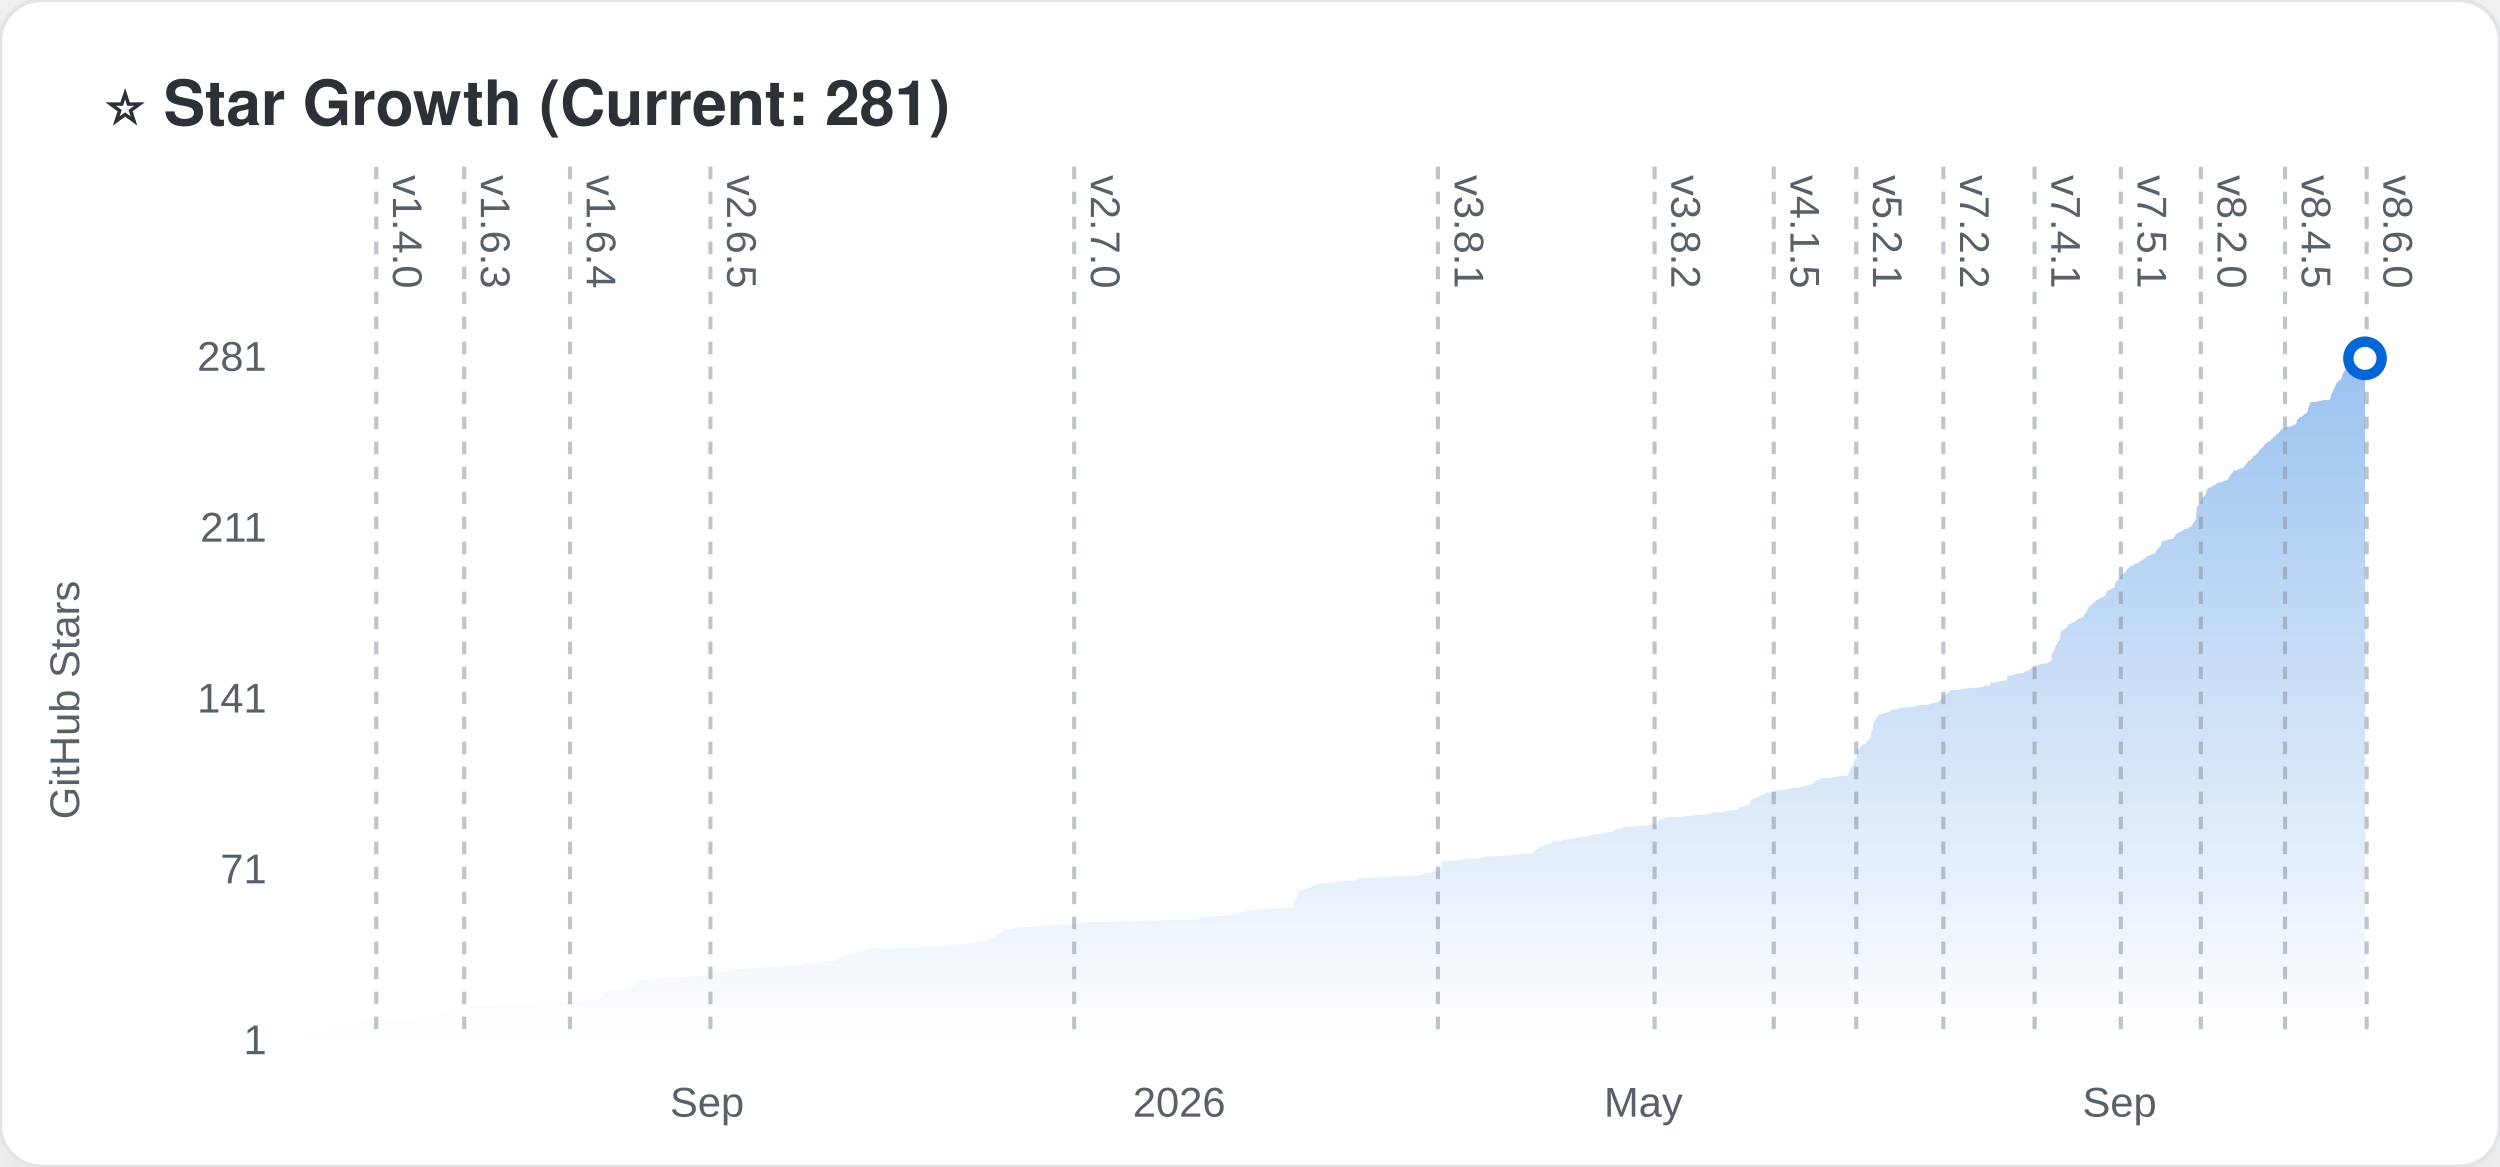
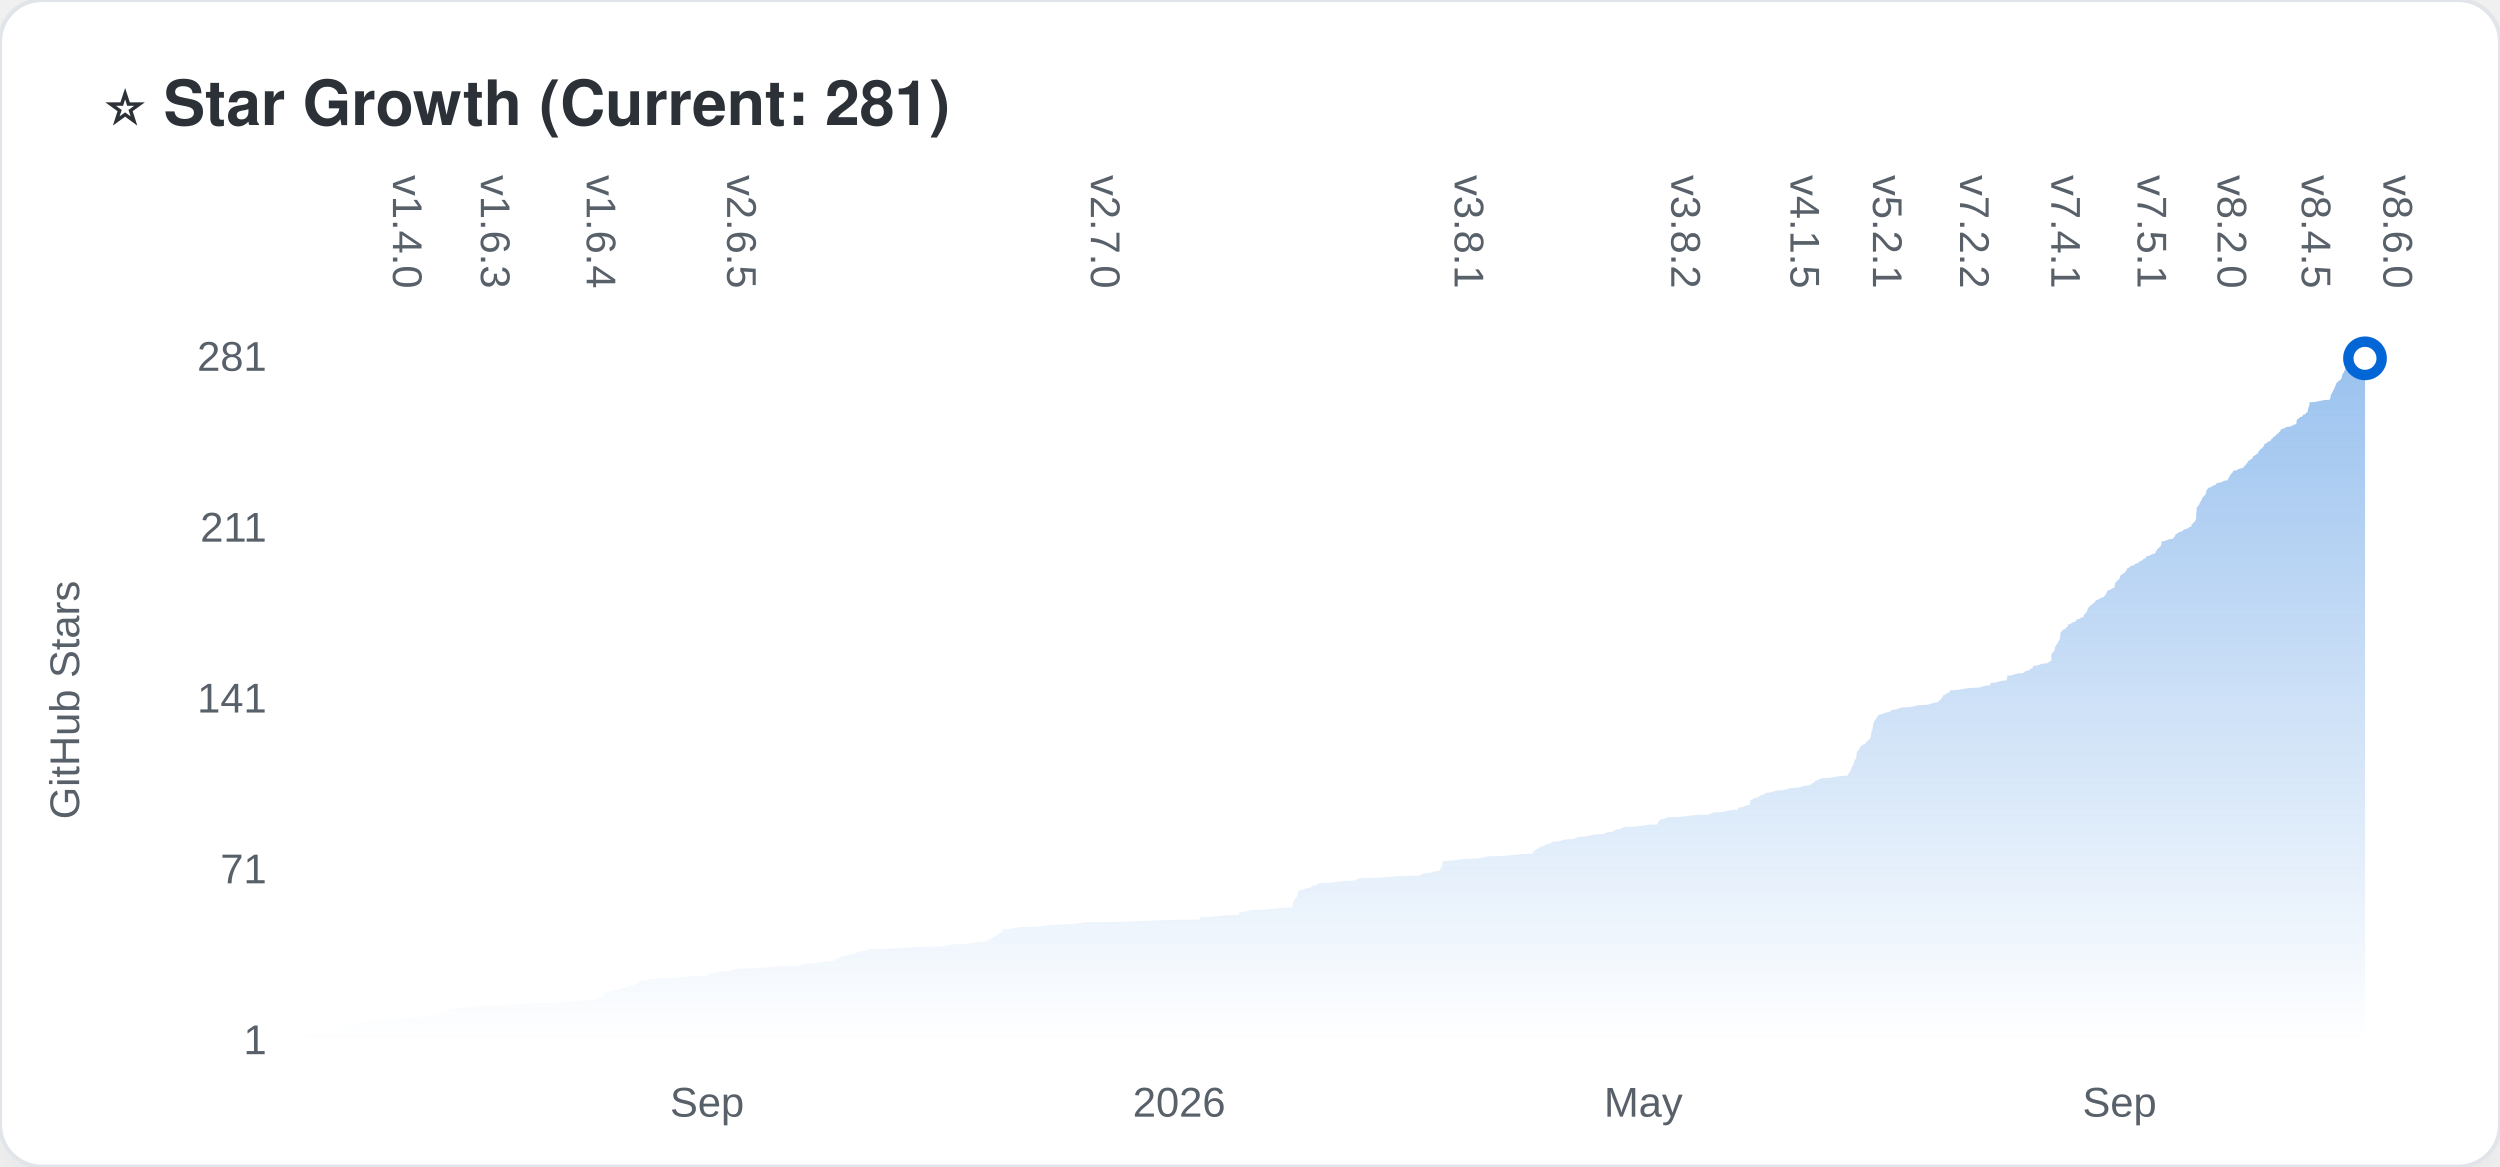
<svg xmlns="http://www.w3.org/2000/svg" width="750" height="350" viewBox="0 0 600 280">
  <style>
        .bg { fill: #ffffff; stroke: #e1e4e8; }
        .text-title { fill: #2b3137; font-weight: 600; font-size: 15px; }
        .axis-label { fill: #586069; font-size: 10px; }
-         .release-line { stroke: #8b949e; stroke-dasharray: 3 3; opacity: 0.55; }
        .chart-line { stroke: #0366d6; fill: none; }
        .chart-dot { fill: #ffffff; stroke: #0366d6; }
        .grad-start { stop-color: #0366d6; stop-opacity: 0.4; }
        .grad-end { stop-color: #0366d6; stop-opacity: 0.0; }

        @media (prefers-color-scheme: dark) {
          .bg { fill: #0d1117; stroke: #30363d; }
          .text-title { fill: #c9d1d9; }
          .axis-label { fill: #a5adba; }
          .chart-line { stroke: #58a6ff; }
          .chart-dot { fill: #0d1117; stroke: #58a6ff; }
          .grad-start { stop-color: #58a6ff; stop-opacity: 0.3; }
          .grad-end { stop-color: #58a6ff; stop-opacity: 0.0; }
        }

        @keyframes pulse {
          0% { r: 4; stroke-width: 2.5; }
          50% { r: 5.5; stroke-width: 4; stroke-opacity: 0.6; }
          100% { r: 4; stroke-width: 2.5; }
        }
        .dot-pulse { animation: pulse 2s infinite; }
        @keyframes draw {
          from { stroke-dashoffset: 1000; }
          to { stroke-dashoffset: 0; }
        }
        .animated-line {
          stroke-dasharray: 1000;
          stroke-dashoffset: 1000;
          animation: draw 1.5s ease-out forwards;
        }
      </style>
  <defs>
    <filter id="shadow2" x="-5%" y="-5%" width="110%" height="110%">
      <feDropShadow dx="0" dy="4" stdDeviation="5" flood-opacity="0.05" />
    </filter>
    <linearGradient id="fillGrad" x1="0" y1="0" x2="0" y2="1">
      <stop offset="0%" class="grad-start" />
      <stop offset="100%" class="grad-end" />
    </linearGradient>
  </defs>
  <rect class="bg" width="600" height="280" rx="10" filter="url(#shadow2)" stroke-width="1" />
  <g font-family="-apple-system,BlinkMacSystemFont,'Segoe UI',Helvetica,Arial,sans-serif">
    <text x="25" y="30" class="text-title">⭐ Star Growth (Current: 281)</text>
  </g>
  <path fill="url(#fillGrad)" d="M 72.0,250.0 C 72.314,250.0 72.314,249.414 72.628,249.414 C 72.69,249.414 72.69,248.829 72.751,248.829 C 73.099,248.829 73.099,248.243 73.448,248.243 C 73.874,248.243 73.874,247.657 74.299,247.657 C 75.715,247.657 75.715,247.071 77.131,247.071 C 78.639,247.071 78.639,246.486 80.147,246.486 C 83.002,246.486 83.002,245.9 85.857,245.9 C 86.23,245.9 86.23,245.314 86.604,245.314 C 89.398,245.314 89.398,244.729 92.192,244.729 C 97.259,244.729 97.259,244.143 102.326,244.143 C 103.361,244.143 103.361,243.557 104.396,243.557 C 105.879,243.557 105.879,242.971 107.362,242.971 C 107.364,242.971 107.364,242.386 107.367,242.386 C 108.918,242.386 108.918,241.8 110.469,241.8 C 114.36,241.8 114.36,241.214 118.251,241.214 C 125.951,241.214 125.951,240.629 133.651,240.629 C 137.748,240.629 137.748,240.043 141.846,240.043 C 143.228,240.043 143.228,239.457 144.61,239.457 C 144.74,239.457 144.74,238.871 144.87,238.871 C 144.968,238.871 144.968,238.286 145.065,238.286 C 146.252,238.286 146.252,237.7 147.439,237.7 C 148.526,237.7 148.526,237.114 149.613,237.114 C 150.658,237.114 150.658,236.529 151.704,236.529 C 152.513,236.529 152.513,235.943 153.323,235.943 C 153.389,235.943 153.389,235.357 153.455,235.357 C 155.895,235.357 155.895,234.771 158.336,234.771 C 164,234.771 164,234.186 169.664,234.186 C 169.941,234.186 169.941,233.6 170.219,233.6 C 172.401,233.6 172.401,233.014 174.582,233.014 C 176.152,233.014 176.152,232.429 177.722,232.429 C 184.375,232.429 184.375,231.843 191.029,231.843 C 192.209,231.843 192.209,231.257 193.389,231.257 C 196.68,231.257 196.68,230.671 199.972,230.671 C 200.368,230.671 200.368,230.086 200.765,230.086 C 201.492,230.086 201.492,229.5 202.219,229.5 C 203.595,229.5 203.595,228.914 204.97,228.914 C 205.734,228.914 205.734,228.329 206.498,228.329 C 207.989,228.329 207.989,227.743 209.481,227.743 C 217.211,227.743 217.211,227.157 224.94,227.157 C 227.571,227.157 227.571,226.571 230.202,226.571 C 233.472,226.571 233.472,225.986 236.742,225.986 C 237.138,225.986 237.138,225.4 237.533,225.4 C 238.116,225.4 238.116,224.814 238.699,224.814 C 239.112,224.814 239.112,224.229 239.525,224.229 C 240.012,224.229 240.012,223.643 240.499,223.643 C 240.591,223.643 240.591,223.057 240.683,223.057 C 243.42,223.057 243.42,222.471 246.156,222.471 C 250.492,222.471 250.492,221.886 254.828,221.886 C 258.661,221.886 258.661,221.3 262.494,221.3 C 275.186,221.3 275.186,220.714 287.878,220.714 C 287.954,220.714 287.954,220.129 288.03,220.129 C 292.596,220.129 292.596,219.543 297.162,219.543 C 297.256,219.543 297.256,218.957 297.349,218.957 C 299.249,218.957 299.249,218.371 301.149,218.371 C 305.67,218.371 305.67,217.786 310.192,217.786 C 310.22,217.786 310.22,217.2 310.248,217.2 C 310.307,217.2 310.307,216.614 310.366,216.614 C 310.428,216.614 310.428,216.029 310.489,216.029 C 310.818,216.029 310.818,215.443 311.147,215.443 C 311.273,215.443 311.273,214.857 311.4,214.857 C 311.404,214.857 311.404,214.271 311.408,214.271 C 311.563,214.271 311.563,213.686 311.717,213.686 C 312.978,213.686 312.978,213.1 314.238,213.1 C 314.716,213.1 314.716,212.514 315.193,212.514 C 316.109,212.514 316.109,211.929 317.026,211.929 C 320.905,211.929 320.905,211.343 324.784,211.343 C 325.613,211.343 325.613,210.757 326.441,210.757 C 333.364,210.757 333.364,210.171 340.286,210.171 C 341.16,210.171 341.16,209.586 342.034,209.586 C 343.704,209.586 343.704,209.0 345.374,209.0 C 345.591,209.0 345.591,208.414 345.809,208.414 C 345.938,208.414 345.938,207.829 346.067,207.829 C 346.147,207.829 346.147,207.243 346.228,207.243 C 346.239,207.243 346.239,206.657 346.251,206.657 C 349.817,206.657 349.817,206.071 353.384,206.071 C 355.895,206.071 355.895,205.486 358.406,205.486 C 363.129,205.486 363.129,204.9 367.852,204.9 C 367.879,204.9 367.879,204.314 367.907,204.314 C 368.455,204.314 368.455,203.729 369.003,203.729 C 369.436,203.729 369.436,203.143 369.869,203.143 C 370.678,203.143 370.678,202.557 371.486,202.557 C 372.296,202.557 372.296,201.971 373.107,201.971 C 374.976,201.971 374.976,201.386 376.844,201.386 C 378.187,201.386 378.187,200.8 379.529,200.8 C 381.702,200.8 381.702,200.214 383.875,200.214 C 385.293,200.214 385.293,199.629 386.711,199.629 C 387.403,199.629 387.403,199.043 388.094,199.043 C 389.263,199.043 389.263,198.457 390.432,198.457 C 394.098,198.457 394.098,197.871 397.764,197.871 C 397.856,197.871 397.856,197.286 397.948,197.286 C 398.194,197.286 398.194,196.7 398.441,196.7 C 399.628,196.7 399.628,196.114 400.814,196.114 C 405.16,196.114 405.16,195.529 409.505,195.529 C 410.673,195.529 410.673,194.943 411.841,194.943 C 414.39,194.943 414.39,194.357 416.939,194.357 C 417.195,194.357 417.195,193.771 417.451,193.771 C 418.709,193.771 418.709,193.186 419.967,193.186 C 420.003,193.186 420.003,192.6 420.04,192.6 C 420.06,192.6 420.06,192.014 420.081,192.014 C 420.807,192.014 420.807,191.429 421.533,191.429 C 422.199,191.429 422.199,190.843 422.866,190.843 C 423.447,190.843 423.447,190.257 424.028,190.257 C 425.62,190.257 425.62,189.671 427.213,189.671 C 428.944,189.671 428.944,189.086 430.675,189.086 C 432.384,189.086 432.384,188.5 434.094,188.5 C 434.661,188.5 434.661,187.914 435.228,187.914 C 435.508,187.914 435.508,187.329 435.787,187.329 C 436.596,187.329 436.596,186.743 437.406,186.743 C 440.418,186.743 440.418,186.157 443.431,186.157 C 443.534,186.157 443.534,185.571 443.637,185.571 C 443.905,185.571 443.905,184.986 444.174,184.986 C 444.236,184.986 444.236,184.4 444.297,184.4 C 444.464,184.4 444.464,183.814 444.631,183.814 C 444.775,183.814 444.775,183.229 444.92,183.229 C 444.937,183.229 444.937,182.643 444.955,182.643 C 445.224,182.643 445.224,182.057 445.494,182.057 C 445.528,182.057 445.528,181.471 445.563,181.471 C 445.565,181.471 445.565,180.886 445.567,180.886 C 445.644,180.886 445.644,180.3 445.721,180.3 C 446.017,180.3 446.017,179.714 446.312,179.714 C 446.362,179.714 446.362,179.129 446.412,179.129 C 447.006,179.129 447.006,178.543 447.601,178.543 C 447.835,178.543 447.835,177.957 448.069,177.957 C 448.402,177.957 448.402,177.371 448.734,177.371 C 448.884,177.371 448.884,176.786 449.033,176.786 C 449.062,176.786 449.062,176.2 449.091,176.2 C 449.094,176.2 449.094,175.614 449.097,175.614 C 449.275,175.614 449.275,175.029 449.454,175.029 C 449.457,175.029 449.457,174.443 449.459,174.443 C 449.525,174.443 449.525,173.857 449.591,173.857 C 449.641,173.857 449.641,173.271 449.691,173.271 C 449.9,173.271 449.9,172.686 450.109,172.686 C 450.295,172.686 450.295,172.1 450.481,172.1 C 450.717,172.1 450.717,171.514 450.953,171.514 C 452.084,171.514 452.084,170.929 453.215,170.929 C 453.737,170.929 453.737,170.343 454.259,170.343 C 455.674,170.343 455.674,169.757 457.088,169.757 C 459.551,169.757 459.551,169.171 462.014,169.171 C 463.465,169.171 463.465,168.586 464.916,168.586 C 465.291,168.586 465.291,168.0 465.666,168.0 C 465.869,168.0 465.869,167.414 466.072,167.414 C 466.279,167.414 466.279,166.829 466.486,166.829 C 467.095,166.829 467.095,166.243 467.705,166.243 C 467.897,166.243 467.897,165.657 468.089,165.657 C 471.076,165.657 471.076,165.071 474.063,165.071 C 475.817,165.071 475.817,164.486 477.571,164.486 C 477.645,164.486 477.645,163.9 477.718,163.9 C 479.637,163.9 479.637,163.314 481.555,163.314 C 481.632,163.314 481.632,162.729 481.71,162.729 C 481.744,162.729 481.744,162.143 481.777,162.143 C 483.504,162.143 483.504,161.557 485.23,161.557 C 485.884,161.557 485.884,160.971 486.538,160.971 C 487.164,160.971 487.164,160.386 487.79,160.386 C 487.887,160.386 487.887,159.8 487.984,159.8 C 489.512,159.8 489.512,159.214 491.04,159.214 C 491.673,159.214 491.673,158.629 492.305,158.629 C 492.31,158.629 492.31,158.043 492.316,158.043 C 492.322,158.043 492.322,157.457 492.328,157.457 C 492.346,157.457 492.346,156.871 492.363,156.871 C 492.683,156.871 492.683,156.286 493.002,156.286 C 493.09,156.286 493.09,155.7 493.177,155.7 C 493.208,155.7 493.208,155.114 493.239,155.114 C 493.495,155.114 493.495,154.529 493.75,154.529 C 493.869,154.529 493.869,153.943 493.987,153.943 C 494.189,153.943 494.189,153.357 494.39,153.357 C 494.407,153.357 494.407,152.771 494.424,152.771 C 494.464,152.771 494.464,152.186 494.505,152.186 C 494.55,152.186 494.55,151.6 494.596,151.6 C 495.008,151.6 495.008,151.014 495.42,151.014 C 495.831,151.014 495.831,150.429 496.242,150.429 C 496.297,150.429 496.297,149.843 496.352,149.843 C 497.165,149.843 497.165,149.257 497.978,149.257 C 498.214,149.257 498.214,148.671 498.451,148.671 C 499.271,148.671 499.271,148.086 500.09,148.086 C 500.126,148.086 500.126,147.5 500.163,147.5 C 500.49,147.5 500.49,146.914 500.818,146.914 C 500.893,146.914 500.893,146.329 500.968,146.329 C 501.12,146.329 501.12,145.743 501.272,145.743 C 501.608,145.743 501.608,145.157 501.944,145.157 C 502.312,145.157 502.312,144.571 502.68,144.571 C 502.907,144.571 502.907,143.986 503.134,143.986 C 503.864,143.986 503.864,143.4 504.594,143.4 C 504.985,143.4 504.985,142.814 505.375,142.814 C 505.448,142.814 505.448,142.229 505.52,142.229 C 505.745,142.229 505.745,141.643 505.97,141.643 C 506.723,141.643 506.723,141.057 507.476,141.057 C 507.494,141.057 507.494,140.471 507.512,140.471 C 507.574,140.471 507.574,139.886 507.635,139.886 C 507.937,139.886 507.937,139.3 508.239,139.3 C 508.526,139.3 508.526,138.714 508.812,138.714 C 508.814,138.714 508.814,138.129 508.816,138.129 C 509.328,138.129 509.328,137.543 509.84,137.543 C 510.068,137.543 510.068,136.957 510.296,136.957 C 510.452,136.957 510.452,136.371 510.609,136.371 C 511.117,136.371 511.117,135.786 511.626,135.786 C 512.263,135.786 512.263,135.2 512.901,135.2 C 513.343,135.2 513.343,134.614 513.785,134.614 C 514.284,134.614 514.284,134.029 514.784,134.029 C 515.058,134.029 515.058,133.443 515.333,133.443 C 516.249,133.443 516.249,132.857 517.165,132.857 C 517.305,132.857 517.305,132.271 517.446,132.271 C 517.662,132.271 517.662,131.686 517.877,131.686 C 518.229,131.686 518.229,131.1 518.58,131.1 C 518.646,131.1 518.646,130.514 518.711,130.514 C 518.752,130.514 518.752,129.929 518.792,129.929 C 520.051,129.929 520.051,129.343 521.309,129.343 C 521.67,129.343 521.67,128.757 522.031,128.757 C 522.073,128.757 522.073,128.171 522.116,128.171 C 522.781,128.171 522.781,127.586 523.446,127.586 C 523.929,127.586 523.929,127.0 524.413,127.0 C 525.145,127.0 525.145,126.414 525.877,126.414 C 525.944,126.414 525.944,125.829 526.011,125.829 C 526.358,125.829 526.358,125.243 526.705,125.243 C 526.869,125.243 526.869,124.657 527.033,124.657 C 527.047,124.657 527.047,124.071 527.061,124.071 C 527.071,124.071 527.071,123.486 527.082,123.486 C 527.125,123.486 527.125,122.9 527.169,122.9 C 527.175,122.9 527.175,122.314 527.182,122.314 C 527.206,122.314 527.206,121.729 527.23,121.729 C 527.513,121.729 527.513,121.143 527.796,121.143 C 527.891,121.143 527.891,120.557 527.986,120.557 C 528.215,120.557 528.215,119.971 528.444,119.971 C 528.503,119.971 528.503,119.386 528.561,119.386 C 528.93,119.386 528.93,118.8 529.299,118.8 C 529.383,118.8 529.383,118.214 529.467,118.214 C 529.511,118.214 529.511,117.629 529.555,117.629 C 529.837,117.629 529.837,117.043 530.119,117.043 C 530.821,117.043 530.821,116.457 531.523,116.457 C 531.886,116.457 531.886,115.871 532.25,115.871 C 533.422,115.871 533.422,115.286 534.593,115.286 C 534.738,115.286 534.738,114.7 534.883,114.7 C 535.023,114.7 535.023,114.114 535.163,114.114 C 535.419,114.114 535.419,113.529 535.676,113.529 C 535.881,113.529 535.881,112.943 536.087,112.943 C 537.148,112.943 537.148,112.357 538.209,112.357 C 538.492,112.357 538.492,111.771 538.774,111.771 C 539.021,111.771 539.021,111.186 539.268,111.186 C 539.444,111.186 539.444,110.6 539.62,110.6 C 540.123,110.6 540.123,110.014 540.626,110.014 C 540.701,110.014 540.701,109.429 540.775,109.429 C 541.369,109.429 541.369,108.843 541.962,108.843 C 542.003,108.843 542.003,108.257 542.044,108.257 C 542.392,108.257 542.392,107.671 542.74,107.671 C 543.041,107.671 543.041,107.086 543.343,107.086 C 543.418,107.086 543.418,106.5 543.494,106.5 C 544.115,106.5 544.115,105.914 544.736,105.914 C 544.982,105.914 544.982,105.329 545.227,105.329 C 545.54,105.329 545.54,104.743 545.853,104.743 C 546.213,104.743 546.213,104.157 546.573,104.157 C 546.888,104.157 546.888,103.571 547.203,103.571 C 547.331,103.571 547.331,102.986 547.458,102.986 C 548.391,102.986 548.391,102.4 549.324,102.4 C 550.201,102.4 550.201,101.814 551.078,101.814 C 551.128,101.814 551.128,101.229 551.178,101.229 C 551.228,101.229 551.228,100.643 551.277,100.643 C 551.759,100.643 551.759,100.057 552.242,100.057 C 552.63,100.057 552.63,99.471 553.019,99.471 C 553.433,99.471 553.433,98.886 553.846,98.886 C 553.859,98.886 553.859,98.3 553.871,98.3 C 553.973,98.3 553.973,97.714 554.075,97.714 C 554.181,97.714 554.181,97.129 554.288,97.129 C 554.292,97.129 554.292,96.543 554.296,96.543 C 556.671,96.543 556.671,95.957 559.047,95.957 C 559.199,95.957 559.199,95.371 559.352,95.371 C 559.353,95.371 559.353,94.786 559.354,94.786 C 559.573,94.786 559.573,94.2 559.792,94.2 C 559.894,94.2 559.894,93.614 559.996,93.614 C 560.172,93.614 560.172,93.029 560.347,93.029 C 560.437,93.029 560.437,92.443 560.527,92.443 C 560.664,92.443 560.664,91.857 560.801,91.857 C 561.171,91.857 561.171,91.271 561.541,91.271 C 561.792,91.271 561.792,90.686 562.043,90.686 C 562.067,90.686 562.067,90.1 562.091,90.1 C 562.236,90.1 562.236,89.514 562.382,89.514 C 562.563,89.514 562.563,88.929 562.745,88.929 C 562.84,88.929 562.84,88.343 562.935,88.343 C 563.645,88.343 563.645,87.757 564.355,87.757 C 564.754,87.757 564.754,87.171 565.152,87.171 C 565.435,87.171 565.435,86.586 565.717,86.586 C 566.665,86.586 566.665,86.0 567.612,86.0 L 567.612,250 L 72.0,250 Z" />
  <g class="axis-label" font-family="Arial,sans-serif">
    <text transform="translate(19 168) rotate(-90)" text-anchor="middle">GitHub Stars</text>
    <text x="64" y="253.0" text-anchor="end">1</text>
    <text x="64" y="212.0" text-anchor="end">71</text>
    <text x="64" y="171.0" text-anchor="end">141</text>
    <text x="64" y="130.0" text-anchor="end">211</text>
    <text x="64" y="89.0" text-anchor="end">281</text>
    <text x="169.7" y="268" text-anchor="middle">Sep</text>
    <text x="283.0" y="268" text-anchor="middle">2026</text>
    <text x="394.4" y="268" text-anchor="middle">May</text>
    <text x="508.7" y="268" text-anchor="middle">Sep</text>
    <g>
-       <line x1="568.0" x2="568.0" y1="40" y2="250" class="release-line" />
      <text transform="translate(572.0 42) rotate(90)">v8.6.0</text>
    </g>
    <g>
-       <line x1="548.4" x2="548.4" y1="40" y2="250" class="release-line" />
      <text transform="translate(552.4 42) rotate(90)">v8.4.5</text>
    </g>
    <g>
-       <line x1="528.2" x2="528.2" y1="40" y2="250" class="release-line" />
      <text transform="translate(532.2 42) rotate(90)">v8.2.0</text>
    </g>
    <g>
-       <line x1="509.0" x2="509.0" y1="40" y2="250" class="release-line" />
      <text transform="translate(513.0 42) rotate(90)">v7.5.1</text>
    </g>
    <g>
-       <line x1="488.3" x2="488.3" y1="40" y2="250" class="release-line" />
      <text transform="translate(492.3 42) rotate(90)">v7.4.1</text>
    </g>
    <g>
-       <line x1="466.4" x2="466.4" y1="40" y2="250" class="release-line" />
      <text transform="translate(470.4 42) rotate(90)">v7.2.2</text>
    </g>
    <g>
-       <line x1="445.5" x2="445.5" y1="40" y2="250" class="release-line" />
      <text transform="translate(449.5 42) rotate(90)">v5.2.1</text>
    </g>
    <g>
-       <line x1="425.7" x2="425.7" y1="40" y2="250" class="release-line" />
      <text transform="translate(429.7 42) rotate(90)">v4.1.5</text>
    </g>
    <g>
-       <line x1="397.1" x2="397.1" y1="40" y2="250" class="release-line" />
      <text transform="translate(401.1 42) rotate(90)">v3.8.2</text>
    </g>
    <g>
-       <line x1="345.1" x2="345.1" y1="40" y2="250" class="release-line" />
      <text transform="translate(349.1 42) rotate(90)">v3.8.1</text>
    </g>
    <g>
-       <line x1="257.8" x2="257.8" y1="40" y2="250" class="release-line" />
      <text transform="translate(261.8 42) rotate(90)">v2.7.0</text>
    </g>
    <g>
-       <line x1="170.5" x2="170.5" y1="40" y2="250" class="release-line" />
      <text transform="translate(174.5 42) rotate(90)">v2.6.5</text>
    </g>
    <g>
-       <line x1="136.8" x2="136.8" y1="40" y2="250" class="release-line" />
      <text transform="translate(140.8 42) rotate(90)">v1.6.4</text>
    </g>
    <g>
-       <line x1="111.4" x2="111.4" y1="40" y2="250" class="release-line" />
      <text transform="translate(115.4 42) rotate(90)">v1.6.3</text>
    </g>
    <g>
-       <line x1="90.3" x2="90.3" y1="40" y2="250" class="release-line" />
      <text transform="translate(94.3 42) rotate(90)">v1.4.0</text>
    </g>
  </g>
  <path d="M 72.0,250.0 C 72.314,250.0 72.314,249.414 72.628,249.414 C 72.69,249.414 72.69,248.829 72.751,248.829 C 73.099,248.829 73.099,248.243 73.448,248.243 C 73.874,248.243 73.874,247.657 74.299,247.657 C 75.715,247.657 75.715,247.071 77.131,247.071 C 78.639,247.071 78.639,246.486 80.147,246.486 C 83.002,246.486 83.002,245.9 85.857,245.9 C 86.23,245.9 86.23,245.314 86.604,245.314 C 89.398,245.314 89.398,244.729 92.192,244.729 C 97.259,244.729 97.259,244.143 102.326,244.143 C 103.361,244.143 103.361,243.557 104.396,243.557 C 105.879,243.557 105.879,242.971 107.362,242.971 C 107.364,242.971 107.364,242.386 107.367,242.386 C 108.918,242.386 108.918,241.8 110.469,241.8 C 114.36,241.8 114.36,241.214 118.251,241.214 C 125.951,241.214 125.951,240.629 133.651,240.629 C 137.748,240.629 137.748,240.043 141.846,240.043 C 143.228,240.043 143.228,239.457 144.61,239.457 C 144.74,239.457 144.74,238.871 144.87,238.871 C 144.968,238.871 144.968,238.286 145.065,238.286 C 146.252,238.286 146.252,237.7 147.439,237.7 C 148.526,237.7 148.526,237.114 149.613,237.114 C 150.658,237.114 150.658,236.529 151.704,236.529 C 152.513,236.529 152.513,235.943 153.323,235.943 C 153.389,235.943 153.389,235.357 153.455,235.357 C 155.895,235.357 155.895,234.771 158.336,234.771 C 164,234.771 164,234.186 169.664,234.186 C 169.941,234.186 169.941,233.6 170.219,233.6 C 172.401,233.6 172.401,233.014 174.582,233.014 C 176.152,233.014 176.152,232.429 177.722,232.429 C 184.375,232.429 184.375,231.843 191.029,231.843 C 192.209,231.843 192.209,231.257 193.389,231.257 C 196.68,231.257 196.68,230.671 199.972,230.671 C 200.368,230.671 200.368,230.086 200.765,230.086 C 201.492,230.086 201.492,229.5 202.219,229.5 C 203.595,229.5 203.595,228.914 204.97,228.914 C 205.734,228.914 205.734,228.329 206.498,228.329 C 207.989,228.329 207.989,227.743 209.481,227.743 C 217.211,227.743 217.211,227.157 224.94,227.157 C 227.571,227.157 227.571,226.571 230.202,226.571 C 233.472,226.571 233.472,225.986 236.742,225.986 C 237.138,225.986 237.138,225.4 237.533,225.4 C 238.116,225.4 238.116,224.814 238.699,224.814 C 239.112,224.814 239.112,224.229 239.525,224.229 C 240.012,224.229 240.012,223.643 240.499,223.643 C 240.591,223.643 240.591,223.057 240.683,223.057 C 243.42,223.057 243.42,222.471 246.156,222.471 C 250.492,222.471 250.492,221.886 254.828,221.886 C 258.661,221.886 258.661,221.3 262.494,221.3 C 275.186,221.3 275.186,220.714 287.878,220.714 C 287.954,220.714 287.954,220.129 288.03,220.129 C 292.596,220.129 292.596,219.543 297.162,219.543 C 297.256,219.543 297.256,218.957 297.349,218.957 C 299.249,218.957 299.249,218.371 301.149,218.371 C 305.67,218.371 305.67,217.786 310.192,217.786 C 310.22,217.786 310.22,217.2 310.248,217.2 C 310.307,217.2 310.307,216.614 310.366,216.614 C 310.428,216.614 310.428,216.029 310.489,216.029 C 310.818,216.029 310.818,215.443 311.147,215.443 C 311.273,215.443 311.273,214.857 311.4,214.857 C 311.404,214.857 311.404,214.271 311.408,214.271 C 311.563,214.271 311.563,213.686 311.717,213.686 C 312.978,213.686 312.978,213.1 314.238,213.1 C 314.716,213.1 314.716,212.514 315.193,212.514 C 316.109,212.514 316.109,211.929 317.026,211.929 C 320.905,211.929 320.905,211.343 324.784,211.343 C 325.613,211.343 325.613,210.757 326.441,210.757 C 333.364,210.757 333.364,210.171 340.286,210.171 C 341.16,210.171 341.16,209.586 342.034,209.586 C 343.704,209.586 343.704,209.0 345.374,209.0 C 345.591,209.0 345.591,208.414 345.809,208.414 C 345.938,208.414 345.938,207.829 346.067,207.829 C 346.147,207.829 346.147,207.243 346.228,207.243 C 346.239,207.243 346.239,206.657 346.251,206.657 C 349.817,206.657 349.817,206.071 353.384,206.071 C 355.895,206.071 355.895,205.486 358.406,205.486 C 363.129,205.486 363.129,204.9 367.852,204.9 C 367.879,204.9 367.879,204.314 367.907,204.314 C 368.455,204.314 368.455,203.729 369.003,203.729 C 369.436,203.729 369.436,203.143 369.869,203.143 C 370.678,203.143 370.678,202.557 371.486,202.557 C 372.296,202.557 372.296,201.971 373.107,201.971 C 374.976,201.971 374.976,201.386 376.844,201.386 C 378.187,201.386 378.187,200.8 379.529,200.8 C 381.702,200.8 381.702,200.214 383.875,200.214 C 385.293,200.214 385.293,199.629 386.711,199.629 C 387.403,199.629 387.403,199.043 388.094,199.043 C 389.263,199.043 389.263,198.457 390.432,198.457 C 394.098,198.457 394.098,197.871 397.764,197.871 C 397.856,197.871 397.856,197.286 397.948,197.286 C 398.194,197.286 398.194,196.7 398.441,196.7 C 399.628,196.7 399.628,196.114 400.814,196.114 C 405.16,196.114 405.16,195.529 409.505,195.529 C 410.673,195.529 410.673,194.943 411.841,194.943 C 414.39,194.943 414.39,194.357 416.939,194.357 C 417.195,194.357 417.195,193.771 417.451,193.771 C 418.709,193.771 418.709,193.186 419.967,193.186 C 420.003,193.186 420.003,192.6 420.04,192.6 C 420.06,192.6 420.06,192.014 420.081,192.014 C 420.807,192.014 420.807,191.429 421.533,191.429 C 422.199,191.429 422.199,190.843 422.866,190.843 C 423.447,190.843 423.447,190.257 424.028,190.257 C 425.62,190.257 425.62,189.671 427.213,189.671 C 428.944,189.671 428.944,189.086 430.675,189.086 C 432.384,189.086 432.384,188.5 434.094,188.5 C 434.661,188.5 434.661,187.914 435.228,187.914 C 435.508,187.914 435.508,187.329 435.787,187.329 C 436.596,187.329 436.596,186.743 437.406,186.743 C 440.418,186.743 440.418,186.157 443.431,186.157 C 443.534,186.157 443.534,185.571 443.637,185.571 C 443.905,185.571 443.905,184.986 444.174,184.986 C 444.236,184.986 444.236,184.4 444.297,184.4 C 444.464,184.4 444.464,183.814 444.631,183.814 C 444.775,183.814 444.775,183.229 444.92,183.229 C 444.937,183.229 444.937,182.643 444.955,182.643 C 445.224,182.643 445.224,182.057 445.494,182.057 C 445.528,182.057 445.528,181.471 445.563,181.471 C 445.565,181.471 445.565,180.886 445.567,180.886 C 445.644,180.886 445.644,180.3 445.721,180.3 C 446.017,180.3 446.017,179.714 446.312,179.714 C 446.362,179.714 446.362,179.129 446.412,179.129 C 447.006,179.129 447.006,178.543 447.601,178.543 C 447.835,178.543 447.835,177.957 448.069,177.957 C 448.402,177.957 448.402,177.371 448.734,177.371 C 448.884,177.371 448.884,176.786 449.033,176.786 C 449.062,176.786 449.062,176.2 449.091,176.2 C 449.094,176.2 449.094,175.614 449.097,175.614 C 449.275,175.614 449.275,175.029 449.454,175.029 C 449.457,175.029 449.457,174.443 449.459,174.443 C 449.525,174.443 449.525,173.857 449.591,173.857 C 449.641,173.857 449.641,173.271 449.691,173.271 C 449.9,173.271 449.9,172.686 450.109,172.686 C 450.295,172.686 450.295,172.1 450.481,172.1 C 450.717,172.1 450.717,171.514 450.953,171.514 C 452.084,171.514 452.084,170.929 453.215,170.929 C 453.737,170.929 453.737,170.343 454.259,170.343 C 455.674,170.343 455.674,169.757 457.088,169.757 C 459.551,169.757 459.551,169.171 462.014,169.171 C 463.465,169.171 463.465,168.586 464.916,168.586 C 465.291,168.586 465.291,168.0 465.666,168.0 C 465.869,168.0 465.869,167.414 466.072,167.414 C 466.279,167.414 466.279,166.829 466.486,166.829 C 467.095,166.829 467.095,166.243 467.705,166.243 C 467.897,166.243 467.897,165.657 468.089,165.657 C 471.076,165.657 471.076,165.071 474.063,165.071 C 475.817,165.071 475.817,164.486 477.571,164.486 C 477.645,164.486 477.645,163.9 477.718,163.9 C 479.637,163.9 479.637,163.314 481.555,163.314 C 481.632,163.314 481.632,162.729 481.71,162.729 C 481.744,162.729 481.744,162.143 481.777,162.143 C 483.504,162.143 483.504,161.557 485.23,161.557 C 485.884,161.557 485.884,160.971 486.538,160.971 C 487.164,160.971 487.164,160.386 487.79,160.386 C 487.887,160.386 487.887,159.8 487.984,159.8 C 489.512,159.8 489.512,159.214 491.04,159.214 C 491.673,159.214 491.673,158.629 492.305,158.629 C 492.31,158.629 492.31,158.043 492.316,158.043 C 492.322,158.043 492.322,157.457 492.328,157.457 C 492.346,157.457 492.346,156.871 492.363,156.871 C 492.683,156.871 492.683,156.286 493.002,156.286 C 493.09,156.286 493.09,155.7 493.177,155.7 C 493.208,155.7 493.208,155.114 493.239,155.114 C 493.495,155.114 493.495,154.529 493.75,154.529 C 493.869,154.529 493.869,153.943 493.987,153.943 C 494.189,153.943 494.189,153.357 494.39,153.357 C 494.407,153.357 494.407,152.771 494.424,152.771 C 494.464,152.771 494.464,152.186 494.505,152.186 C 494.55,152.186 494.55,151.6 494.596,151.6 C 495.008,151.6 495.008,151.014 495.42,151.014 C 495.831,151.014 495.831,150.429 496.242,150.429 C 496.297,150.429 496.297,149.843 496.352,149.843 C 497.165,149.843 497.165,149.257 497.978,149.257 C 498.214,149.257 498.214,148.671 498.451,148.671 C 499.271,148.671 499.271,148.086 500.09,148.086 C 500.126,148.086 500.126,147.5 500.163,147.5 C 500.49,147.5 500.49,146.914 500.818,146.914 C 500.893,146.914 500.893,146.329 500.968,146.329 C 501.12,146.329 501.12,145.743 501.272,145.743 C 501.608,145.743 501.608,145.157 501.944,145.157 C 502.312,145.157 502.312,144.571 502.68,144.571 C 502.907,144.571 502.907,143.986 503.134,143.986 C 503.864,143.986 503.864,143.4 504.594,143.4 C 504.985,143.4 504.985,142.814 505.375,142.814 C 505.448,142.814 505.448,142.229 505.52,142.229 C 505.745,142.229 505.745,141.643 505.97,141.643 C 506.723,141.643 506.723,141.057 507.476,141.057 C 507.494,141.057 507.494,140.471 507.512,140.471 C 507.574,140.471 507.574,139.886 507.635,139.886 C 507.937,139.886 507.937,139.3 508.239,139.3 C 508.526,139.3 508.526,138.714 508.812,138.714 C 508.814,138.714 508.814,138.129 508.816,138.129 C 509.328,138.129 509.328,137.543 509.84,137.543 C 510.068,137.543 510.068,136.957 510.296,136.957 C 510.452,136.957 510.452,136.371 510.609,136.371 C 511.117,136.371 511.117,135.786 511.626,135.786 C 512.263,135.786 512.263,135.2 512.901,135.2 C 513.343,135.2 513.343,134.614 513.785,134.614 C 514.284,134.614 514.284,134.029 514.784,134.029 C 515.058,134.029 515.058,133.443 515.333,133.443 C 516.249,133.443 516.249,132.857 517.165,132.857 C 517.305,132.857 517.305,132.271 517.446,132.271 C 517.662,132.271 517.662,131.686 517.877,131.686 C 518.229,131.686 518.229,131.1 518.58,131.1 C 518.646,131.1 518.646,130.514 518.711,130.514 C 518.752,130.514 518.752,129.929 518.792,129.929 C 520.051,129.929 520.051,129.343 521.309,129.343 C 521.67,129.343 521.67,128.757 522.031,128.757 C 522.073,128.757 522.073,128.171 522.116,128.171 C 522.781,128.171 522.781,127.586 523.446,127.586 C 523.929,127.586 523.929,127.0 524.413,127.0 C 525.145,127.0 525.145,126.414 525.877,126.414 C 525.944,126.414 525.944,125.829 526.011,125.829 C 526.358,125.829 526.358,125.243 526.705,125.243 C 526.869,125.243 526.869,124.657 527.033,124.657 C 527.047,124.657 527.047,124.071 527.061,124.071 C 527.071,124.071 527.071,123.486 527.082,123.486 C 527.125,123.486 527.125,122.9 527.169,122.9 C 527.175,122.9 527.175,122.314 527.182,122.314 C 527.206,122.314 527.206,121.729 527.23,121.729 C 527.513,121.729 527.513,121.143 527.796,121.143 C 527.891,121.143 527.891,120.557 527.986,120.557 C 528.215,120.557 528.215,119.971 528.444,119.971 C 528.503,119.971 528.503,119.386 528.561,119.386 C 528.93,119.386 528.93,118.8 529.299,118.8 C 529.383,118.8 529.383,118.214 529.467,118.214 C 529.511,118.214 529.511,117.629 529.555,117.629 C 529.837,117.629 529.837,117.043 530.119,117.043 C 530.821,117.043 530.821,116.457 531.523,116.457 C 531.886,116.457 531.886,115.871 532.25,115.871 C 533.422,115.871 533.422,115.286 534.593,115.286 C 534.738,115.286 534.738,114.7 534.883,114.7 C 535.023,114.7 535.023,114.114 535.163,114.114 C 535.419,114.114 535.419,113.529 535.676,113.529 C 535.881,113.529 535.881,112.943 536.087,112.943 C 537.148,112.943 537.148,112.357 538.209,112.357 C 538.492,112.357 538.492,111.771 538.774,111.771 C 539.021,111.771 539.021,111.186 539.268,111.186 C 539.444,111.186 539.444,110.6 539.62,110.6 C 540.123,110.6 540.123,110.014 540.626,110.014 C 540.701,110.014 540.701,109.429 540.775,109.429 C 541.369,109.429 541.369,108.843 541.962,108.843 C 542.003,108.843 542.003,108.257 542.044,108.257 C 542.392,108.257 542.392,107.671 542.74,107.671 C 543.041,107.671 543.041,107.086 543.343,107.086 C 543.418,107.086 543.418,106.5 543.494,106.5 C 544.115,106.5 544.115,105.914 544.736,105.914 C 544.982,105.914 544.982,105.329 545.227,105.329 C 545.54,105.329 545.54,104.743 545.853,104.743 C 546.213,104.743 546.213,104.157 546.573,104.157 C 546.888,104.157 546.888,103.571 547.203,103.571 C 547.331,103.571 547.331,102.986 547.458,102.986 C 548.391,102.986 548.391,102.4 549.324,102.4 C 550.201,102.4 550.201,101.814 551.078,101.814 C 551.128,101.814 551.128,101.229 551.178,101.229 C 551.228,101.229 551.228,100.643 551.277,100.643 C 551.759,100.643 551.759,100.057 552.242,100.057 C 552.63,100.057 552.63,99.471 553.019,99.471 C 553.433,99.471 553.433,98.886 553.846,98.886 C 553.859,98.886 553.859,98.3 553.871,98.3 C 553.973,98.3 553.973,97.714 554.075,97.714 C 554.181,97.714 554.181,97.129 554.288,97.129 C 554.292,97.129 554.292,96.543 554.296,96.543 C 556.671,96.543 556.671,95.957 559.047,95.957 C 559.199,95.957 559.199,95.371 559.352,95.371 C 559.353,95.371 559.353,94.786 559.354,94.786 C 559.573,94.786 559.573,94.2 559.792,94.2 C 559.894,94.2 559.894,93.614 559.996,93.614 C 560.172,93.614 560.172,93.029 560.347,93.029 C 560.437,93.029 560.437,92.443 560.527,92.443 C 560.664,92.443 560.664,91.857 560.801,91.857 C 561.171,91.857 561.171,91.271 561.541,91.271 C 561.792,91.271 561.792,90.686 562.043,90.686 C 562.067,90.686 562.067,90.1 562.091,90.1 C 562.236,90.1 562.236,89.514 562.382,89.514 C 562.563,89.514 562.563,88.929 562.745,88.929 C 562.84,88.929 562.84,88.343 562.935,88.343 C 563.645,88.343 563.645,87.757 564.355,87.757 C 564.754,87.757 564.754,87.171 565.152,87.171 C 565.435,87.171 565.435,86.586 565.717,86.586 C 566.665,86.586 566.665,86.0 567.612,86.0" class="chart-line animated-line" stroke-width="2.5" stroke-linecap="round" stroke-linejoin="round" />
  <circle cx="567.6" cy="86.0" r="4" class="chart-dot dot-pulse" stroke-width="2.5" />
</svg>
